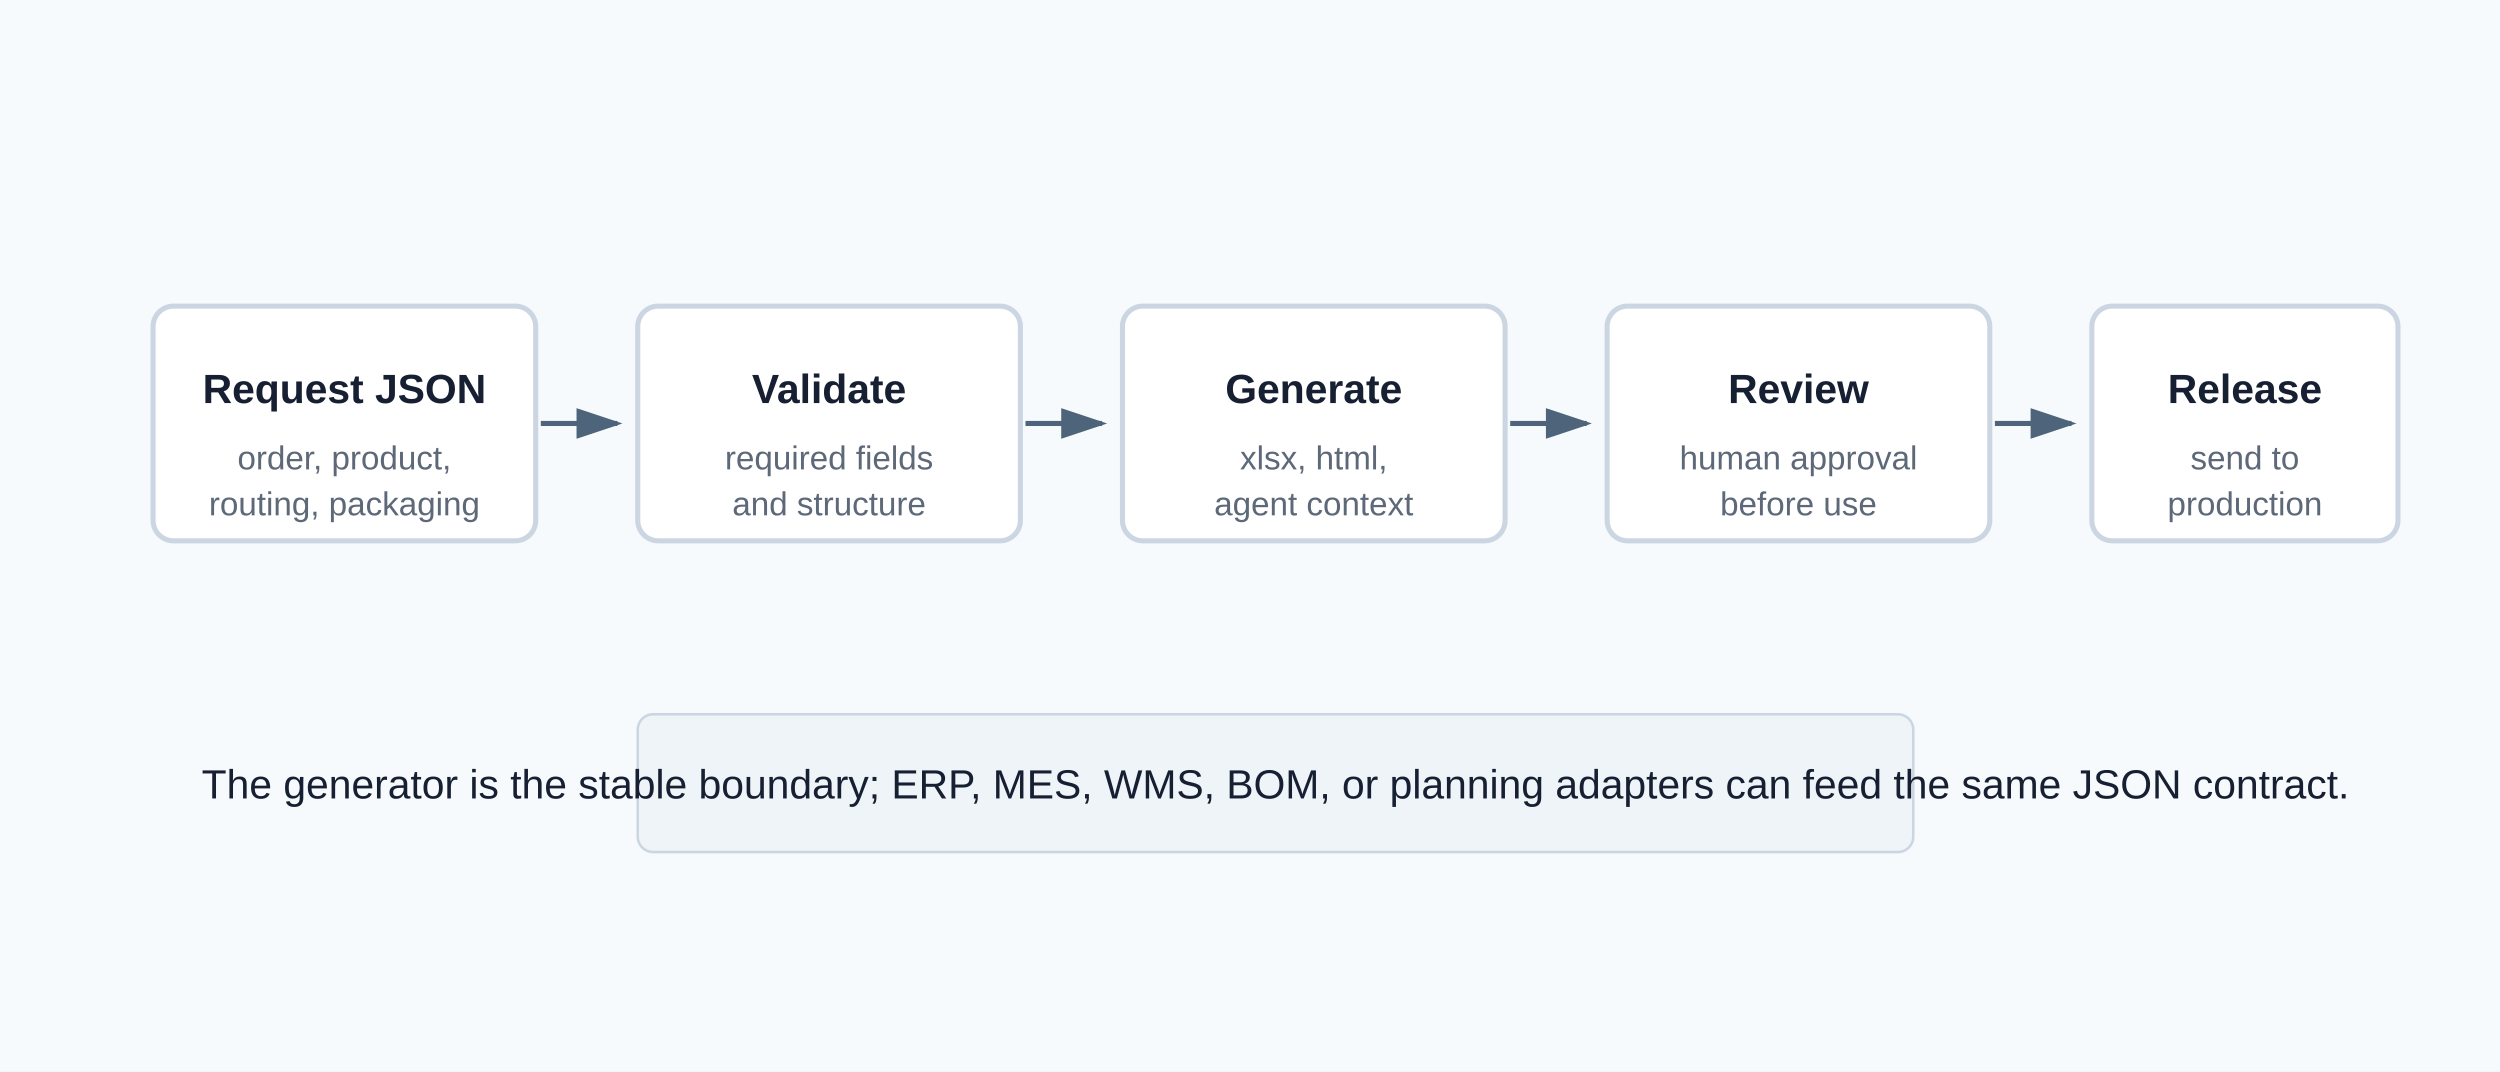
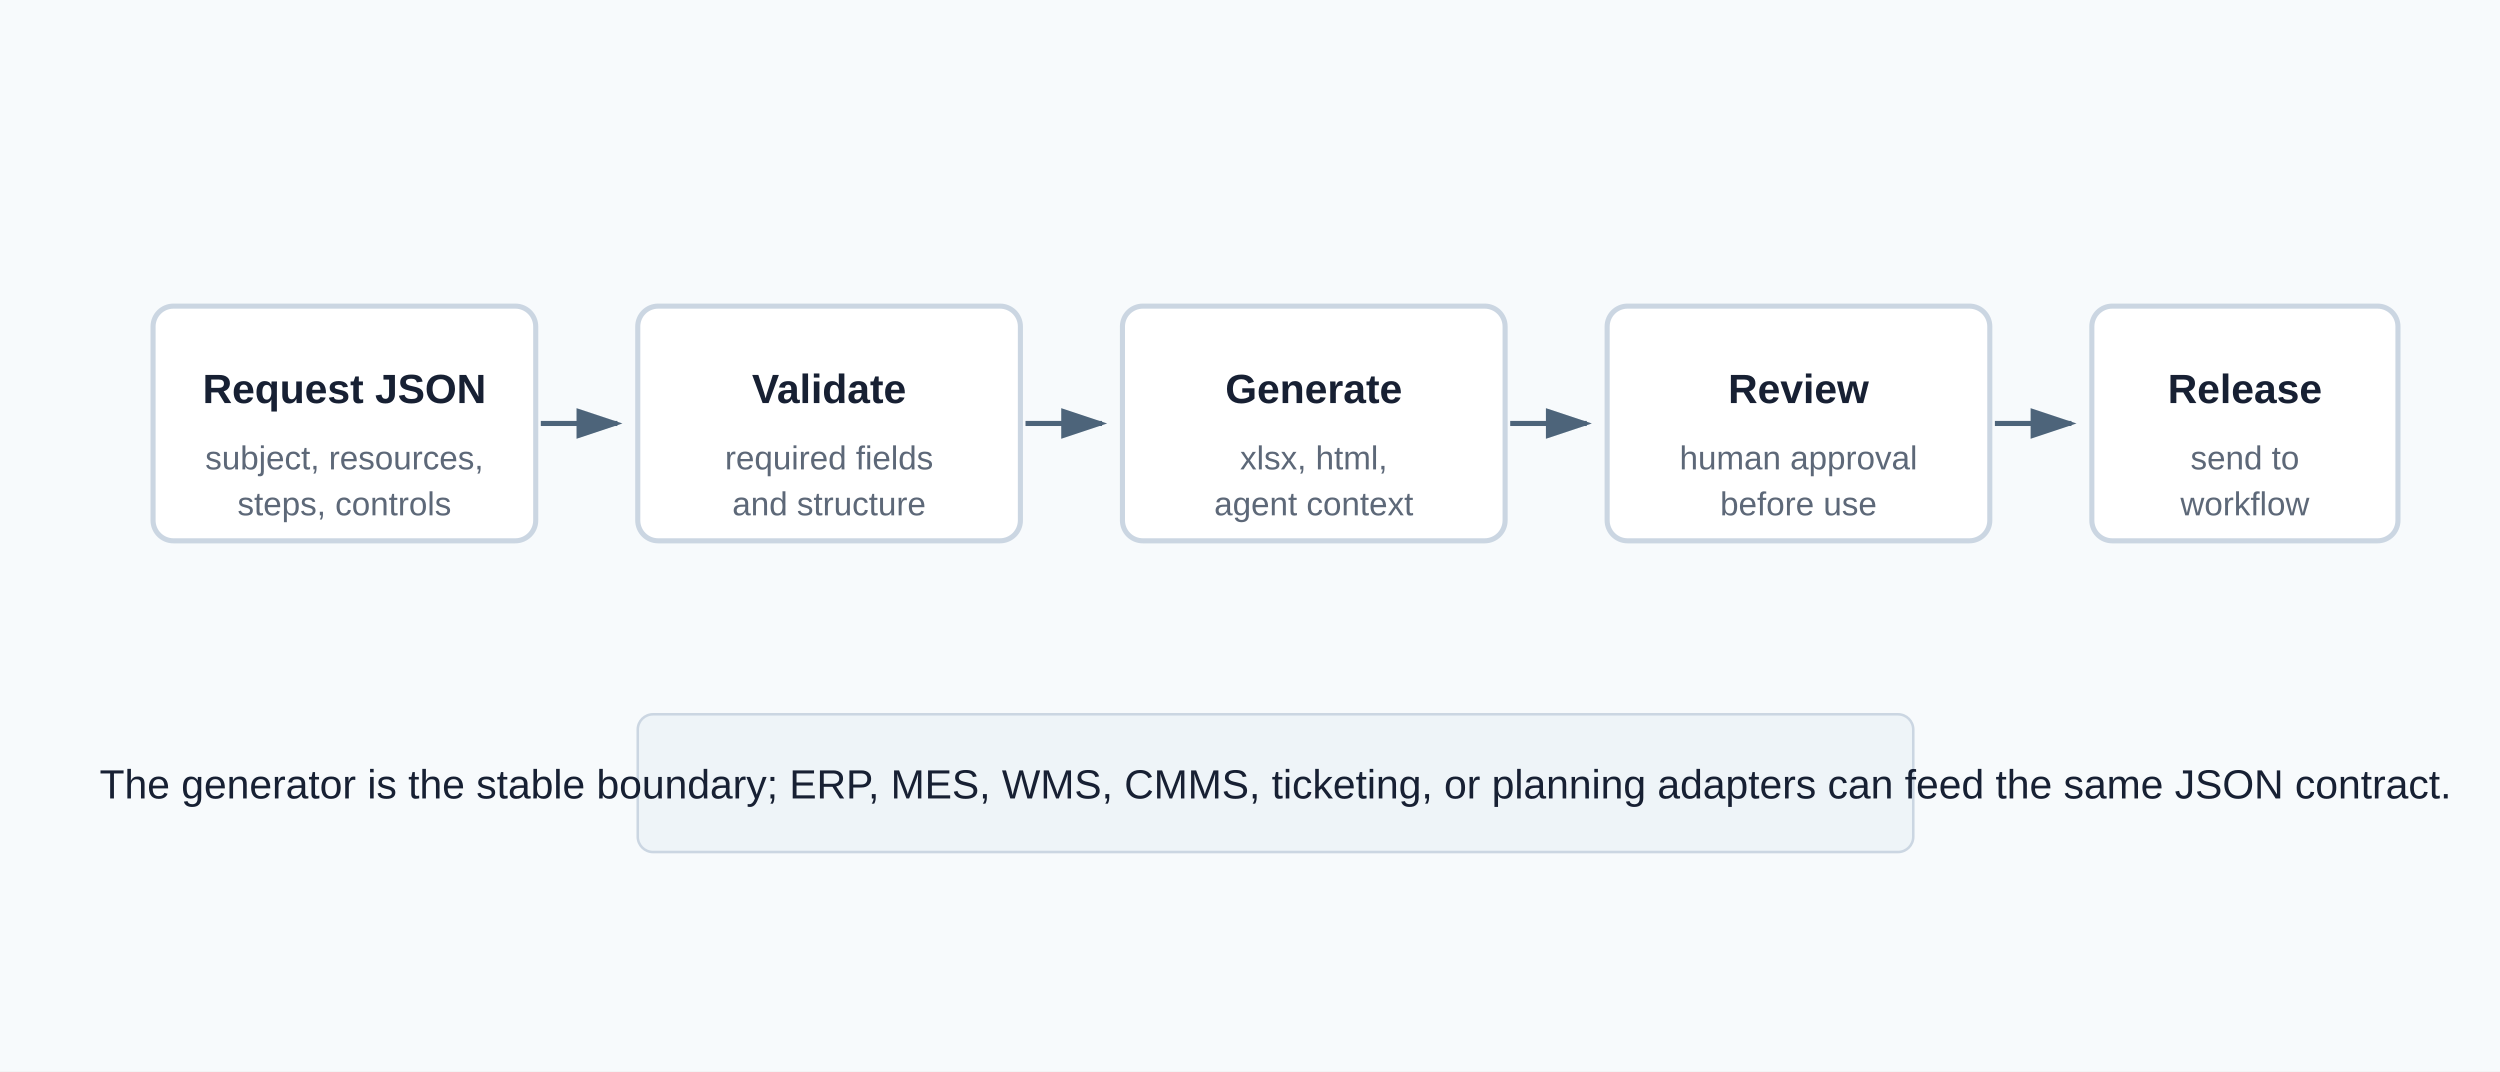
- <svg xmlns="http://www.w3.org/2000/svg" width="980" height="420" viewBox="0 0 980 420" role="img" aria-label="Production notice workflow">
+ <svg xmlns="http://www.w3.org/2000/svg" width="980" height="420" viewBox="0 0 980 420" role="img" aria-label="Operations notice workflow">
  <rect width="980" height="420" fill="#f7fafc" />
  <defs>
    <marker id="arrow" markerWidth="10" markerHeight="10" refX="8" refY="3" orient="auto">
      <path d="M0,0 L0,6 L9,3 z" fill="#4d647a" />
    </marker>
  </defs>
  <g font-family="Arial" text-anchor="middle">
    <g fill="#fff" stroke="#cbd6e2" stroke-width="2">
      <rect x="60" y="120" width="150" height="92" rx="8" />
      <rect x="250" y="120" width="150" height="92" rx="8" />
      <rect x="440" y="120" width="150" height="92" rx="8" />
      <rect x="630" y="120" width="150" height="92" rx="8" />
      <rect x="820" y="120" width="120" height="92" rx="8" />
    </g>
    <g fill="#172033" font-size="16" font-weight="700">
      <text x="135" y="158">Request JSON</text>
      <text x="325" y="158">Validate</text>
      <text x="515" y="158">Generate</text>
      <text x="705" y="158">Review</text>
      <text x="880" y="158">Release</text>
    </g>
    <g fill="#5d6878" font-size="13">
-       <text x="135" y="184">order, product,</text>
-       <text x="135" y="202">routing, packaging</text>
+       <text x="135" y="184">subject, resources,</text>
+       <text x="135" y="202">steps, controls</text>
      <text x="325" y="184">required fields</text>
      <text x="325" y="202">and structure</text>
      <text x="515" y="184">xlsx, html,</text>
      <text x="515" y="202">agent context</text>
      <text x="705" y="184">human approval</text>
      <text x="705" y="202">before use</text>
      <text x="880" y="184">send to</text>
-       <text x="880" y="202">production</text>
+       <text x="880" y="202">workflow</text>
    </g>
  </g>
  <g stroke="#4d647a" stroke-width="2" marker-end="url(#arrow)">
    <line x1="212" y1="166" x2="242" y2="166" />
    <line x1="402" y1="166" x2="432" y2="166" />
    <line x1="592" y1="166" x2="622" y2="166" />
    <line x1="782" y1="166" x2="812" y2="166" />
  </g>
  <rect x="250" y="280" width="500" height="54" rx="6" fill="#eef4f8" stroke="#cbd6e2" />
-   <text x="500" y="313" text-anchor="middle" font-family="Arial" font-size="16" fill="#172033">The generator is the stable boundary; ERP, MES, WMS, BOM, or planning adapters can feed the same JSON contract.</text>
+   <text x="500" y="313" text-anchor="middle" font-family="Arial" font-size="16" fill="#172033">The generator is the stable boundary; ERP, MES, WMS, CMMS, ticketing, or planning adapters can feed the same JSON contract.</text>
</svg>
